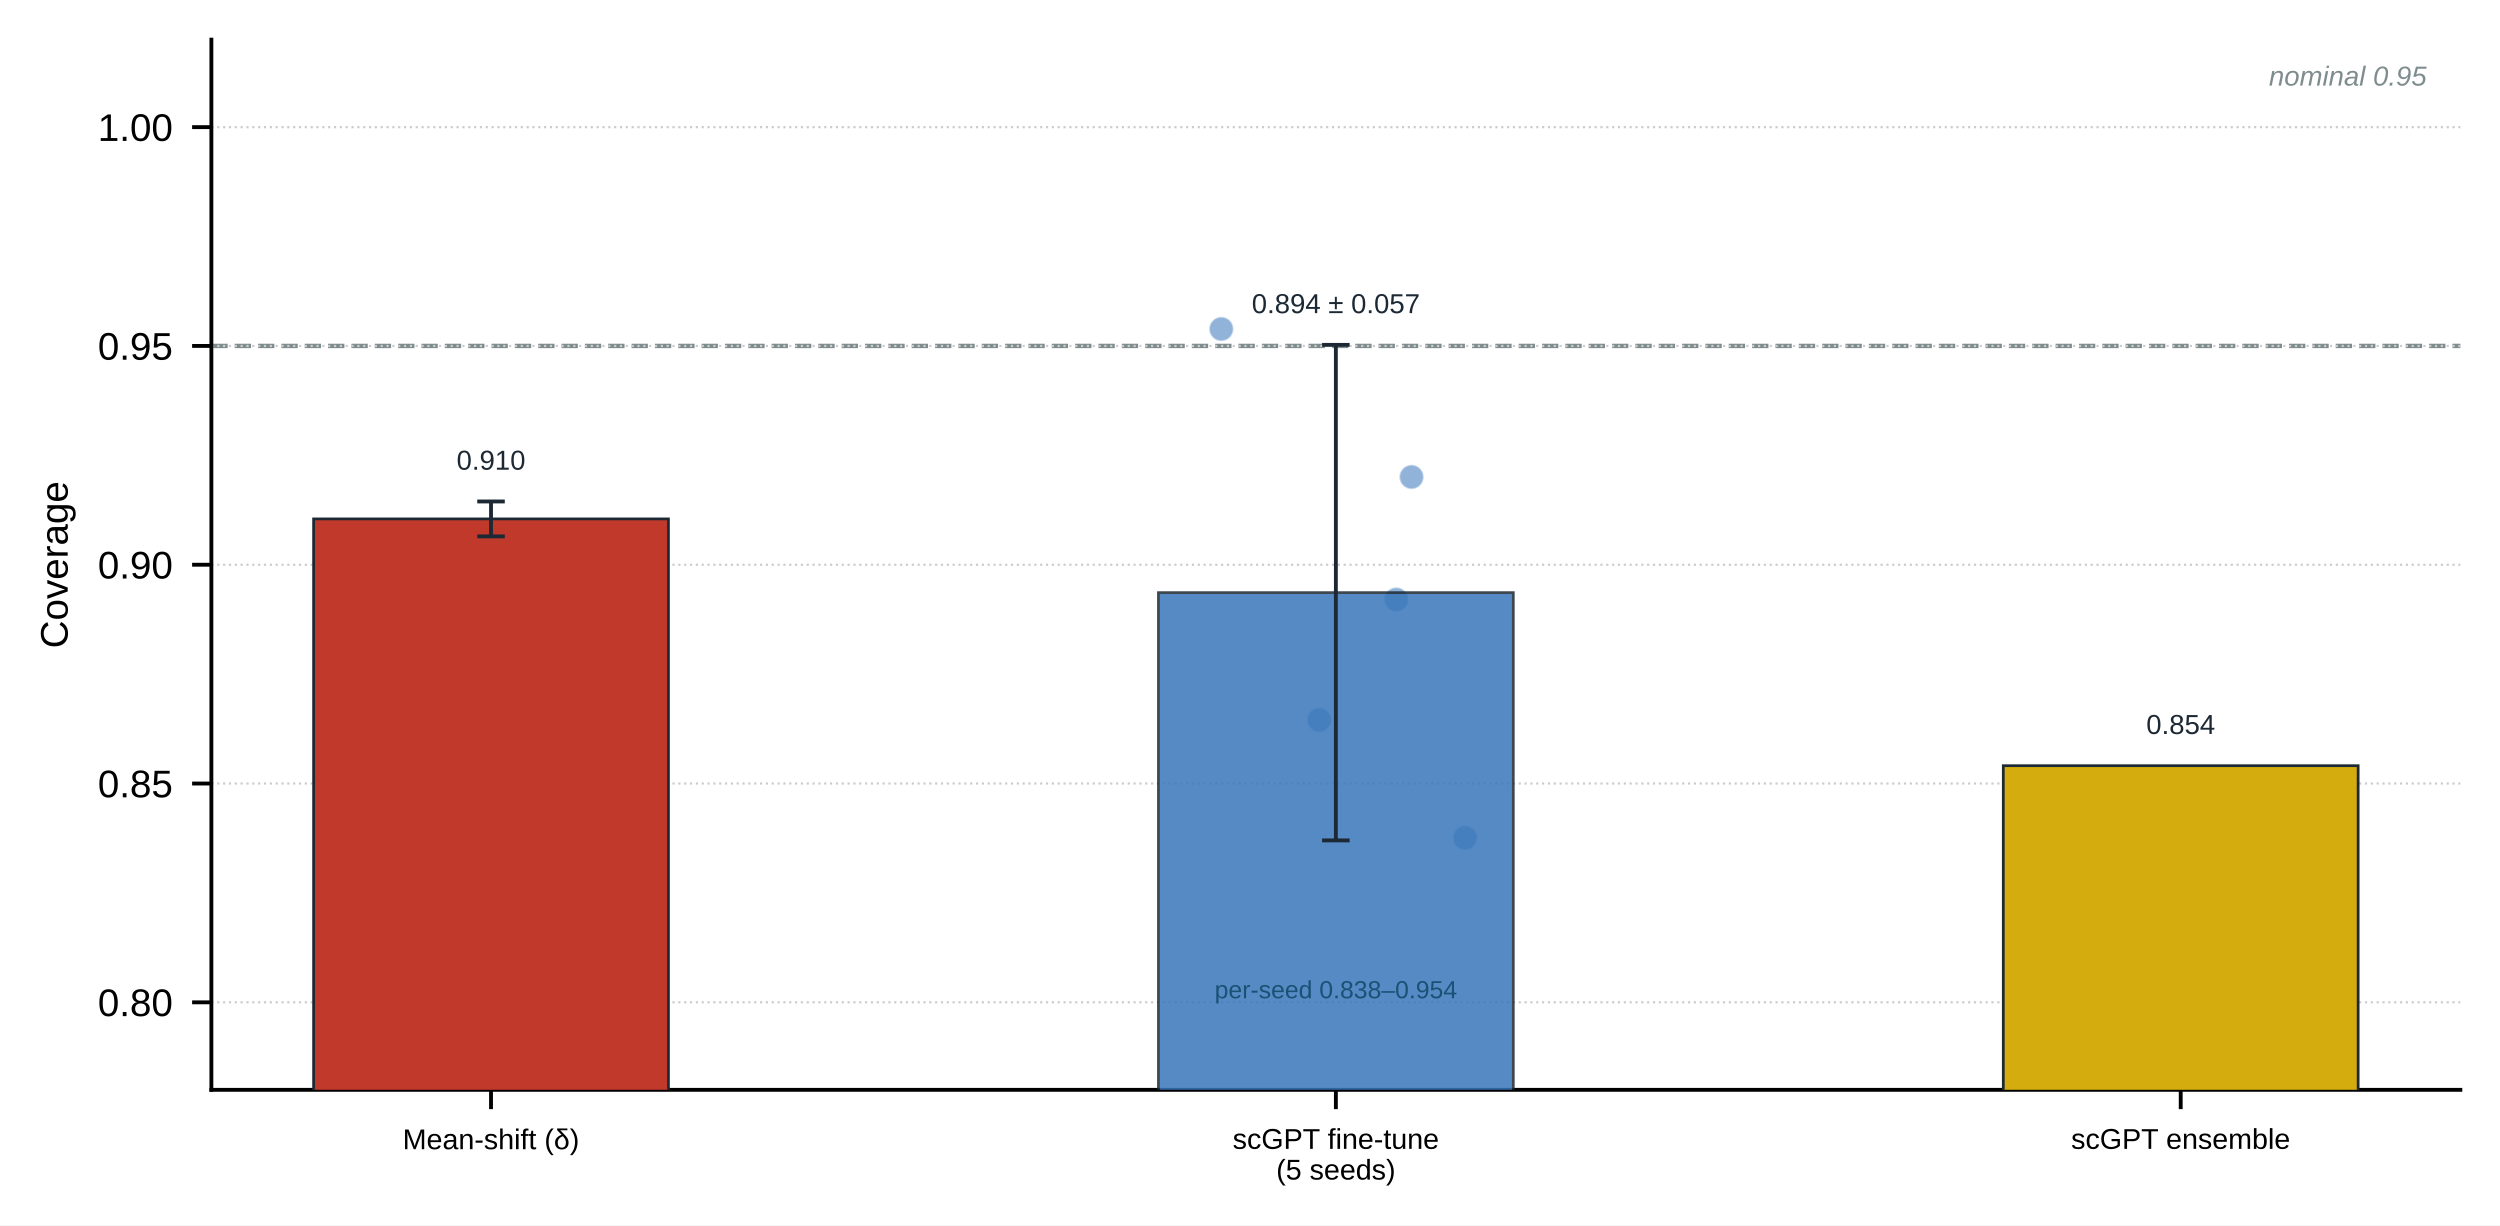
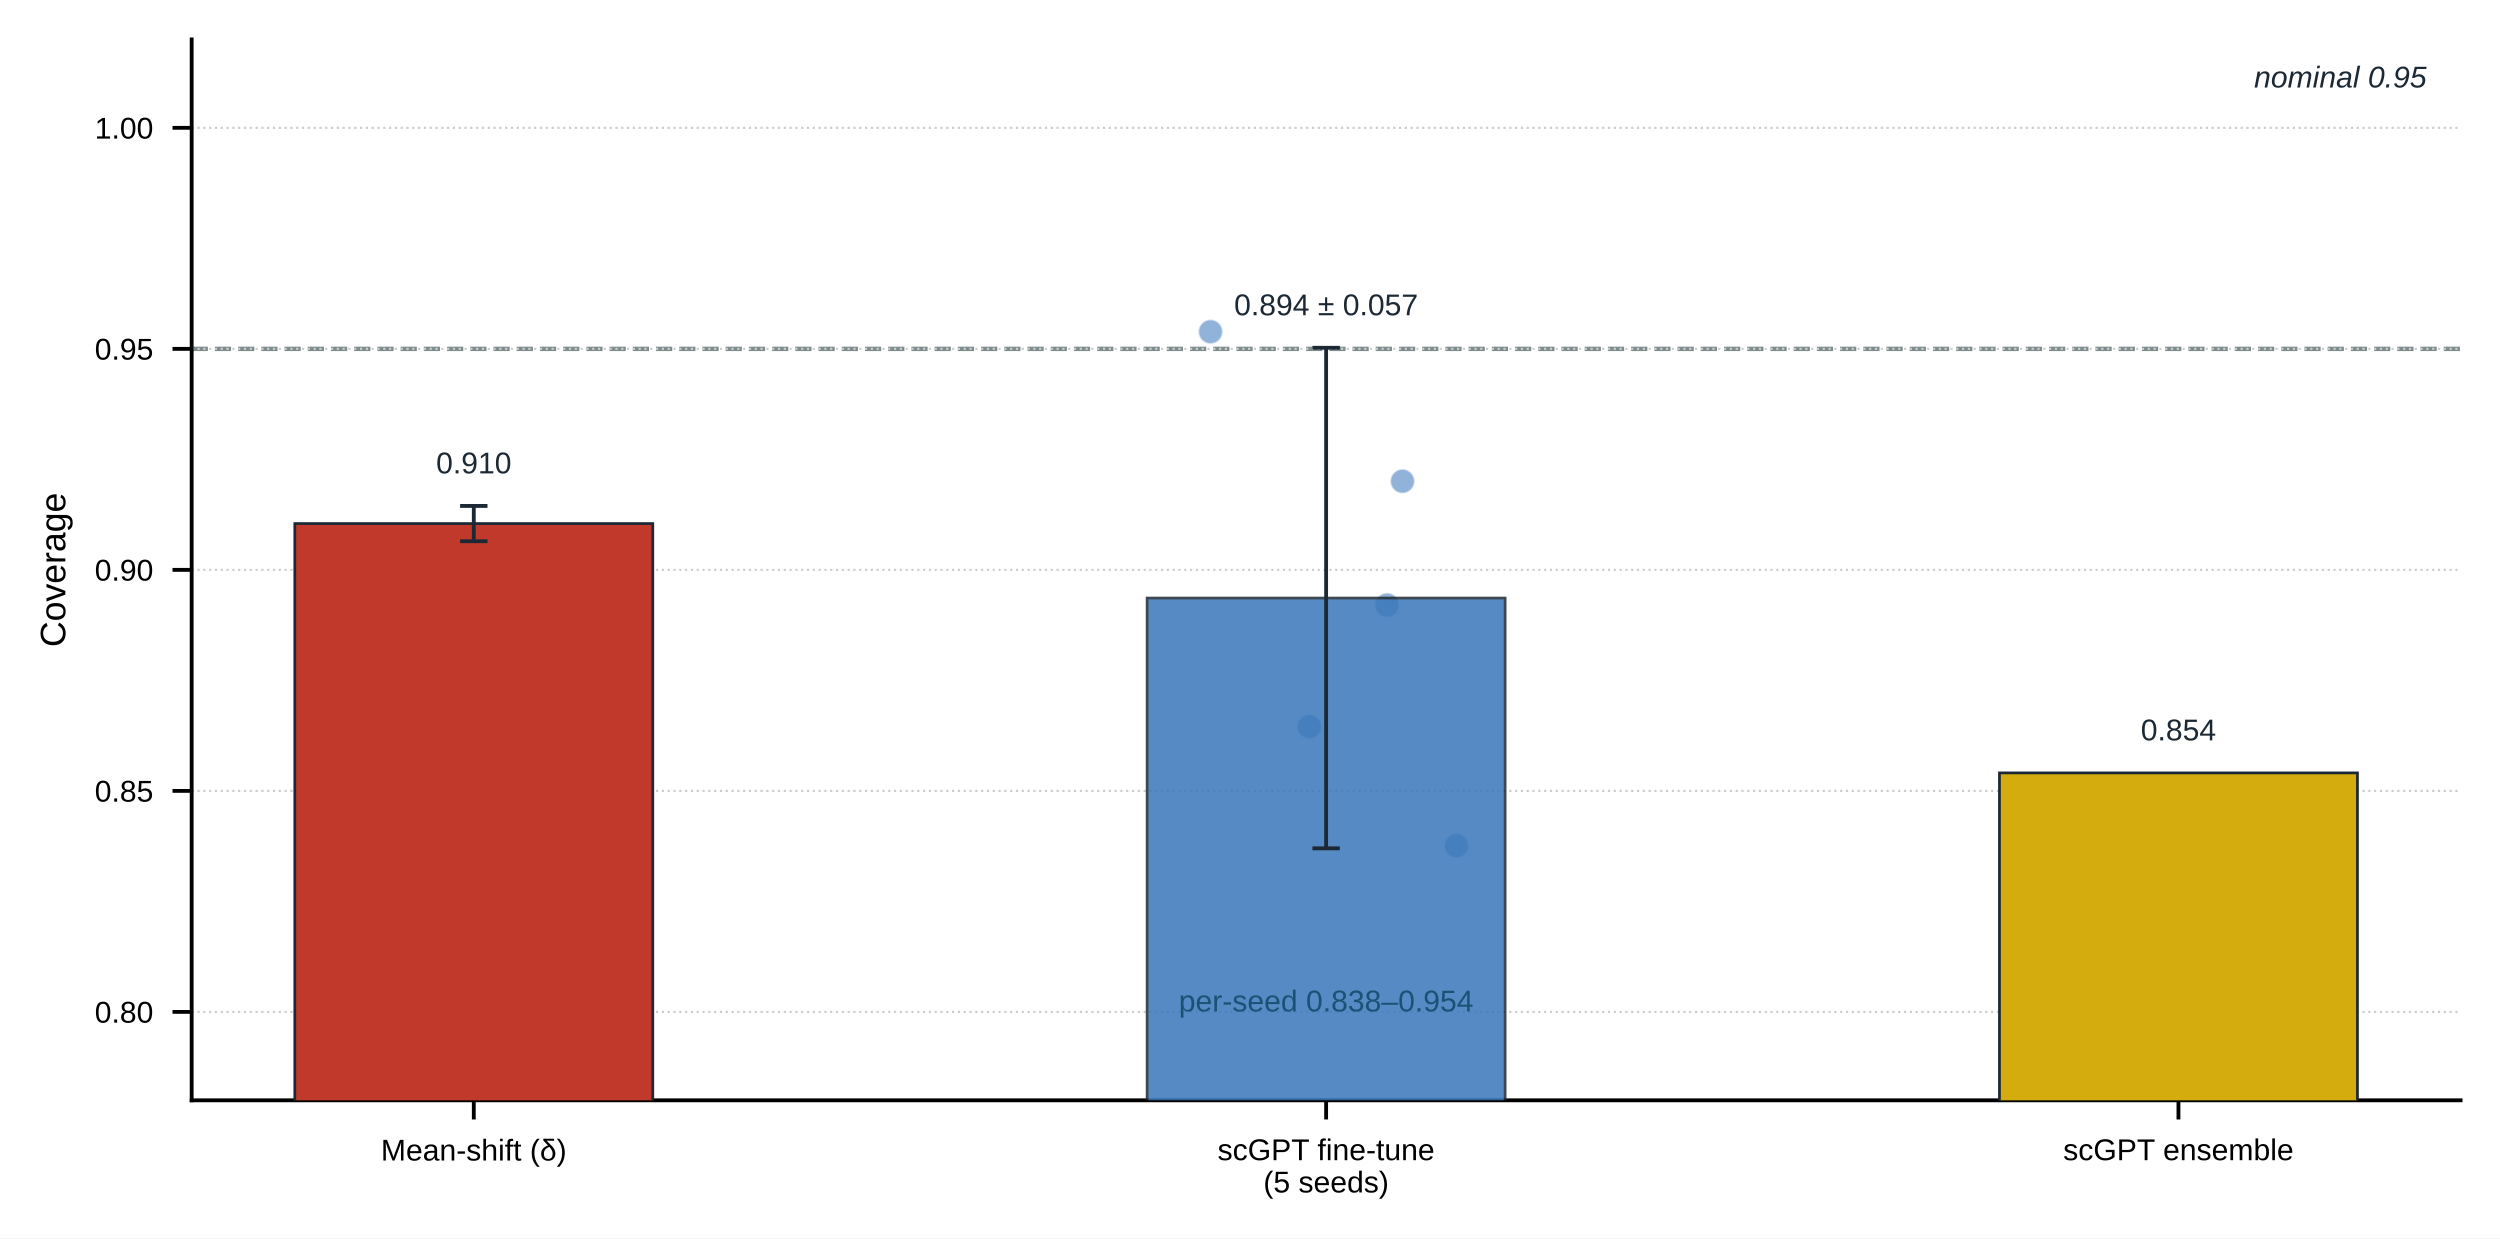
- <svg xmlns="http://www.w3.org/2000/svg" xmlns:xlink="http://www.w3.org/1999/xlink" width="454.065pt" height="222.535pt" viewBox="0 0 454.065 222.535" version="1.1">
+ <svg xmlns="http://www.w3.org/2000/svg" xmlns:xlink="http://www.w3.org/1999/xlink" width="456.557pt" height="226.134pt" viewBox="0 0 456.557 226.134" version="1.1">
  <defs>
    <style type="text/css">*{stroke-linejoin: round; stroke-linecap: butt}</style>
  </defs>
  <g id="figure_1">
    <g id="patch_1">
-       <path d="M 0 222.535  L 454.065 222.535  L 454.065 0  L 0 0  z " style="fill: #ffffff" />
+       <path d="M 0 226.134  L 456.557 226.134  L 456.557 0  L 0 0  z " style="fill: #ffffff" />
    </g>
    <g id="axes_1">
      <g id="patch_2">
-         <path d="M 38.392 197.942  L 446.865 197.942  L 446.865 7.2  L 38.392 7.2  z " style="fill: #ffffff" />
+         <path d="M 35.003 200.942  L 449.357 200.942  L 449.357 7.2  L 35.003 7.2  z " style="fill: #ffffff" />
      </g>
      <g id="line2d_1">
-         <path d="M 38.392 62.833  L 446.865 62.833  " clip-path="url(#p32fbe4d9a8)" style="fill: none; stroke-dasharray: 2.96,1.28; stroke-dashoffset: 0; stroke: #7f8c8d; stroke-width: 0.8" />
+         <path d="M 35.003 63.708  L 449.357 63.708  " clip-path="url(#p1ffe58865a)" style="fill: none; stroke-dasharray: 2.96,1.28; stroke-dashoffset: 0; stroke: #7f8c8d; stroke-width: 0.8" />
      </g>
      <g id="matplotlib.axis_1">
        <g id="xtick_1">
          <g id="line2d_2">
            <defs>
-               <path id="m9f6556c9dc" d="M 0 0  L 0 3.5  " style="stroke: #000000; stroke-width: 0.7" />
+               <path id="m55a3de0c43" d="M 0 0  L 0 3.5  " style="stroke: #000000; stroke-width: 0.7" />
            </defs>
            <g>
-               <use xlink:href="#m9f6556c9dc" x="89.182" y="197.942" style="stroke: #000000; stroke-width: 0.7" />
+               <use xlink:href="#m55a3de0c43" x="86.525" y="200.942" style="stroke: #000000; stroke-width: 0.7" />
            </g>
          </g>
          <g id="text_1">
-             <text style="font: 5.2px 'Arial', 'DejaVu Sans', 'Liberation Sans', sans-serif; text-anchor: middle" x="89.182" y="208.728" transform="rotate(-0 89.18235 208.7278)">Mean-shift (δ)</text>
+             <text style="font: 5.5px 'Arial', 'DejaVu Sans', 'Liberation Sans', sans-serif; text-anchor: middle" x="86.525" y="211.946" transform="rotate(-0 86.52513 211.9462)">Mean-shift (δ)</text>
          </g>
        </g>
        <g id="xtick_2">
          <g id="line2d_3">
            <g>
-               <use xlink:href="#m9f6556c9dc" x="242.628" y="197.942" style="stroke: #000000; stroke-width: 0.7" />
+               <use xlink:href="#m55a3de0c43" x="242.18" y="200.942" style="stroke: #000000; stroke-width: 0.7" />
            </g>
          </g>
          <g id="text_2">
-             <text style="font: 5.2px 'Arial', 'DejaVu Sans', 'Liberation Sans', sans-serif" transform="translate(223.8897 208.6644)">scGPT fine-tune</text>
-             <text style="font: 5.2px 'Arial', 'DejaVu Sans', 'Liberation Sans', sans-serif" transform="translate(231.7912 214.2405)">(5 seeds)</text>
+             <text style="font: 5.5px 'Arial', 'DejaVu Sans', 'Liberation Sans', sans-serif" transform="translate(222.3602 211.8792)">scGPT fine-tune</text>
+             <text style="font: 5.5px 'Arial', 'DejaVu Sans', 'Liberation Sans', sans-serif" transform="translate(230.7177 217.7769)">(5 seeds)</text>
          </g>
        </g>
        <g id="xtick_3">
          <g id="line2d_4">
            <g>
-               <use xlink:href="#m9f6556c9dc" x="396.074" y="197.942" style="stroke: #000000; stroke-width: 0.7" />
+               <use xlink:href="#m55a3de0c43" x="397.835" y="200.942" style="stroke: #000000; stroke-width: 0.7" />
            </g>
          </g>
          <g id="text_3">
-             <text style="font: 5.2px 'Arial', 'DejaVu Sans', 'Liberation Sans', sans-serif; text-anchor: middle" x="396.074" y="208.664" transform="rotate(-0 396.0744 208.6644)">scGPT ensemble</text>
+             <text style="font: 5.5px 'Arial', 'DejaVu Sans', 'Liberation Sans', sans-serif; text-anchor: middle" x="397.835" y="211.879" transform="rotate(-0 397.8349 211.8792)">scGPT ensemble</text>
          </g>
        </g>
      </g>
      <g id="matplotlib.axis_2">
        <g id="ytick_1">
          <g id="line2d_5">
-             <path d="M 38.392 182.047  L 446.865 182.047  " clip-path="url(#p32fbe4d9a8)" style="fill: none; stroke-dasharray: 0.4,0.66; stroke-dashoffset: 0; stroke: #cccccc; stroke-width: 0.4" />
+             <path d="M 35.003 184.797  L 449.357 184.797  " clip-path="url(#p1ffe58865a)" style="fill: none; stroke-dasharray: 0.4,0.66; stroke-dashoffset: 0; stroke: #cccccc; stroke-width: 0.4" />
          </g>
          <g id="line2d_6">
            <defs>
-               <path id="mf21dc5e88e" d="M 0 0  L -3.5 0  " style="stroke: #000000; stroke-width: 0.7" />
+               <path id="mcf7082d61f" d="M 0 0  L -3.5 0  " style="stroke: #000000; stroke-width: 0.7" />
            </defs>
            <g>
-               <use xlink:href="#mf21dc5e88e" x="38.392" y="182.047" style="stroke: #000000; stroke-width: 0.7" />
+               <use xlink:href="#mcf7082d61f" x="35.003" y="184.797" style="stroke: #000000; stroke-width: 0.7" />
            </g>
          </g>
          <g id="text_4">
-             <text style="font: 7px 'Arial', 'DejaVu Sans', 'Liberation Sans', sans-serif; text-anchor: end" x="31.392" y="184.552" transform="rotate(-0 31.39172 184.5524)">0.80</text>
+             <text style="font: 5.5px 'Arial', 'DejaVu Sans', 'Liberation Sans', sans-serif; text-anchor: end" x="28.003" y="186.766" transform="rotate(-0 28.00336 186.7656)">0.80</text>
          </g>
        </g>
        <g id="ytick_2">
          <g id="line2d_7">
-             <path d="M 38.392 142.309  L 446.865 142.309  " clip-path="url(#p32fbe4d9a8)" style="fill: none; stroke-dasharray: 0.4,0.66; stroke-dashoffset: 0; stroke: #cccccc; stroke-width: 0.4" />
+             <path d="M 35.003 144.434  L 449.357 144.434  " clip-path="url(#p1ffe58865a)" style="fill: none; stroke-dasharray: 0.4,0.66; stroke-dashoffset: 0; stroke: #cccccc; stroke-width: 0.4" />
          </g>
          <g id="line2d_8">
            <g>
-               <use xlink:href="#mf21dc5e88e" x="38.392" y="142.309" style="stroke: #000000; stroke-width: 0.7" />
+               <use xlink:href="#mcf7082d61f" x="35.003" y="144.434" style="stroke: #000000; stroke-width: 0.7" />
            </g>
          </g>
          <g id="text_5">
-             <text style="font: 7px 'Arial', 'DejaVu Sans', 'Liberation Sans', sans-serif; text-anchor: end" x="31.392" y="144.814" transform="rotate(-0 31.39172 144.8144)">0.85</text>
+             <text style="font: 5.5px 'Arial', 'DejaVu Sans', 'Liberation Sans', sans-serif; text-anchor: end" x="28.003" y="146.403" transform="rotate(-0 28.00336 146.4026)">0.85</text>
          </g>
        </g>
        <g id="ytick_3">
          <g id="line2d_9">
-             <path d="M 38.392 102.571  L 446.865 102.571  " clip-path="url(#p32fbe4d9a8)" style="fill: none; stroke-dasharray: 0.4,0.66; stroke-dashoffset: 0; stroke: #cccccc; stroke-width: 0.4" />
+             <path d="M 35.003 104.071  L 449.357 104.071  " clip-path="url(#p1ffe58865a)" style="fill: none; stroke-dasharray: 0.4,0.66; stroke-dashoffset: 0; stroke: #cccccc; stroke-width: 0.4" />
          </g>
          <g id="line2d_10">
            <g>
-               <use xlink:href="#mf21dc5e88e" x="38.392" y="102.571" style="stroke: #000000; stroke-width: 0.7" />
+               <use xlink:href="#mcf7082d61f" x="35.003" y="104.071" style="stroke: #000000; stroke-width: 0.7" />
            </g>
          </g>
          <g id="text_6">
-             <text style="font: 7px 'Arial', 'DejaVu Sans', 'Liberation Sans', sans-serif; text-anchor: end" x="31.392" y="105.076" transform="rotate(-0 31.39172 105.0764)">0.90</text>
+             <text style="font: 5.5px 'Arial', 'DejaVu Sans', 'Liberation Sans', sans-serif; text-anchor: end" x="28.003" y="106.04" transform="rotate(-0 28.00336 106.0396)">0.90</text>
          </g>
        </g>
        <g id="ytick_4">
          <g id="line2d_11">
-             <path d="M 38.392 62.833  L 446.865 62.833  " clip-path="url(#p32fbe4d9a8)" style="fill: none; stroke-dasharray: 0.4,0.66; stroke-dashoffset: 0; stroke: #cccccc; stroke-width: 0.4" />
+             <path d="M 35.003 63.708  L 449.357 63.708  " clip-path="url(#p1ffe58865a)" style="fill: none; stroke-dasharray: 0.4,0.66; stroke-dashoffset: 0; stroke: #cccccc; stroke-width: 0.4" />
          </g>
          <g id="line2d_12">
            <g>
-               <use xlink:href="#mf21dc5e88e" x="38.392" y="62.833" style="stroke: #000000; stroke-width: 0.7" />
+               <use xlink:href="#mcf7082d61f" x="35.003" y="63.708" style="stroke: #000000; stroke-width: 0.7" />
            </g>
          </g>
          <g id="text_7">
-             <text style="font: 7px 'Arial', 'DejaVu Sans', 'Liberation Sans', sans-serif; text-anchor: end" x="31.392" y="65.338" transform="rotate(-0 31.39172 65.33842)">0.95</text>
+             <text style="font: 5.5px 'Arial', 'DejaVu Sans', 'Liberation Sans', sans-serif; text-anchor: end" x="28.003" y="65.677" transform="rotate(-0 28.00336 65.67659)">0.95</text>
          </g>
        </g>
        <g id="ytick_5">
          <g id="line2d_13">
-             <path d="M 38.392 23.095  L 446.865 23.095  " clip-path="url(#p32fbe4d9a8)" style="fill: none; stroke-dasharray: 0.4,0.66; stroke-dashoffset: 0; stroke: #cccccc; stroke-width: 0.4" />
+             <path d="M 35.003 23.345  L 449.357 23.345  " clip-path="url(#p1ffe58865a)" style="fill: none; stroke-dasharray: 0.4,0.66; stroke-dashoffset: 0; stroke: #cccccc; stroke-width: 0.4" />
          </g>
          <g id="line2d_14">
            <g>
-               <use xlink:href="#mf21dc5e88e" x="38.392" y="23.095" style="stroke: #000000; stroke-width: 0.7" />
+               <use xlink:href="#mcf7082d61f" x="35.003" y="23.345" style="stroke: #000000; stroke-width: 0.7" />
            </g>
          </g>
          <g id="text_8">
-             <text style="font: 7px 'Arial', 'DejaVu Sans', 'Liberation Sans', sans-serif; text-anchor: end" x="31.392" y="25.6" transform="rotate(-0 31.39172 25.60043)">1.00</text>
+             <text style="font: 5.5px 'Arial', 'DejaVu Sans', 'Liberation Sans', sans-serif; text-anchor: end" x="28.003" y="25.314" transform="rotate(-0 28.00336 25.31359)">1.00</text>
          </g>
        </g>
        <g id="text_9">
-           <text style="font: 7px 'Arial', 'DejaVu Sans', 'Liberation Sans', sans-serif; text-anchor: middle" x="12.296" y="102.571" transform="rotate(-90 12.29578 102.5712)">Coverage</text>
+           <text style="font: 6.5px 'Arial', 'DejaVu Sans', 'Liberation Sans', sans-serif; text-anchor: middle" x="11.932" y="104.071" transform="rotate(-90 11.9318 104.0712)">Coverage</text>
        </g>
      </g>
      <g id="PathCollection_1">
        <defs>
-           <path id="mc8ca1e2b18" d="M 0 2.236  C 0.593 2.236 1.162 2 1.581 1.581  C 2 1.162 2.236 0.593 2.236 0  C 2.236 -0.593 2 -1.162 1.581 -1.581  C 1.162 -2 0.593 -2.236 0 -2.236  C -0.593 -2.236 -1.162 -2 -1.581 -1.581  C -2 -1.162 -2.236 -0.593 -2.236 0  C -2.236 0.593 -2 1.162 -1.581 1.581  C -1.162 2 -0.593 2.236 0 2.236  z " style="stroke: #ffffff; stroke-opacity: 0.55; stroke-width: 0.35" />
+           <path id="m68d1ab2cd0" d="M 0 2.236  C 0.593 2.236 1.162 2 1.581 1.581  C 2 1.162 2.236 0.593 2.236 0  C 2.236 -0.593 2 -1.162 1.581 -1.581  C 1.162 -2 0.593 -2.236 0 -2.236  C -0.593 -2.236 -1.162 -2 -1.581 -1.581  C -2 -1.162 -2.236 -0.593 -2.236 0  C -2.236 0.593 -2 1.162 -1.581 1.581  C -1.162 2 -0.593 2.236 0 2.236  z " style="stroke: #ffffff; stroke-opacity: 0.55; stroke-width: 0.35" />
        </defs>
-         <g clip-path="url(#p32fbe4d9a8)">
-           <use xlink:href="#mc8ca1e2b18" x="221.824" y="59.753" style="fill: #3775ba; fill-opacity: 0.55; stroke: #ffffff; stroke-opacity: 0.55; stroke-width: 0.35" />
-           <use xlink:href="#mc8ca1e2b18" x="256.373" y="86.63" style="fill: #3775ba; fill-opacity: 0.55; stroke: #ffffff; stroke-opacity: 0.55; stroke-width: 0.35" />
-           <use xlink:href="#mc8ca1e2b18" x="239.604" y="130.757" style="fill: #3775ba; fill-opacity: 0.55; stroke: #ffffff; stroke-opacity: 0.55; stroke-width: 0.35" />
-           <use xlink:href="#mc8ca1e2b18" x="253.601" y="108.886" style="fill: #3775ba; fill-opacity: 0.55; stroke: #ffffff; stroke-opacity: 0.55; stroke-width: 0.35" />
-           <use xlink:href="#mc8ca1e2b18" x="266.099" y="152.167" style="fill: #3775ba; fill-opacity: 0.55; stroke: #ffffff; stroke-opacity: 0.55; stroke-width: 0.35" />
+         <g clip-path="url(#p1ffe58865a)">
+           <use xlink:href="#m68d1ab2cd0" x="221.076" y="60.579" style="fill: #3775ba; fill-opacity: 0.55; stroke: #ffffff; stroke-opacity: 0.55; stroke-width: 0.35" />
+           <use xlink:href="#m68d1ab2cd0" x="256.123" y="87.879" style="fill: #3775ba; fill-opacity: 0.55; stroke: #ffffff; stroke-opacity: 0.55; stroke-width: 0.35" />
+           <use xlink:href="#m68d1ab2cd0" x="239.112" y="132.701" style="fill: #3775ba; fill-opacity: 0.55; stroke: #ffffff; stroke-opacity: 0.55; stroke-width: 0.35" />
+           <use xlink:href="#m68d1ab2cd0" x="253.311" y="110.485" style="fill: #3775ba; fill-opacity: 0.55; stroke: #ffffff; stroke-opacity: 0.55; stroke-width: 0.35" />
+           <use xlink:href="#m68d1ab2cd0" x="265.988" y="154.447" style="fill: #3775ba; fill-opacity: 0.55; stroke: #ffffff; stroke-opacity: 0.55; stroke-width: 0.35" />
        </g>
      </g>
      <g id="patch_3">
-         <path d="M 38.392 197.942  L 38.392 7.2  " style="fill: none; stroke: #000000; stroke-width: 0.7; stroke-linejoin: miter; stroke-linecap: square" />
+         <path d="M 35.003 200.942  L 35.003 7.2  " style="fill: none; stroke: #000000; stroke-width: 0.7; stroke-linejoin: miter; stroke-linecap: square" />
      </g>
      <g id="patch_4">
-         <path d="M 38.392 197.942  L 446.865 197.942  " style="fill: none; stroke: #000000; stroke-width: 0.7; stroke-linejoin: miter; stroke-linecap: square" />
+         <path d="M 35.003 200.942  L 449.357 200.942  " style="fill: none; stroke: #000000; stroke-width: 0.7; stroke-linejoin: miter; stroke-linecap: square" />
      </g>
      <g id="patch_5">
-         <path d="M 56.959 817.855  L 121.406 817.855  L 121.406 94.25  L 56.959 94.25  z " clip-path="url(#p32fbe4d9a8)" style="fill: #c0392b; stroke: #1c2833; stroke-width: 0.5; stroke-linejoin: miter" />
+         <path d="M 53.838 830.605  L 119.213 830.605  L 119.213 95.619  L 53.838 95.619  z " clip-path="url(#p1ffe58865a)" style="fill: #c0392b; stroke: #1c2833; stroke-width: 0.5; stroke-linejoin: miter" />
      </g>
      <g id="text_10">
-         <text style="fill: #1c2833; font: 5px 'Arial', 'DejaVu Sans', 'Liberation Sans', sans-serif; text-anchor: middle" x="89.182" y="85.313" transform="rotate(-0 89.18235 85.31296)">0.910</text>
+         <text style="fill: #1c2833; font: 5.5px 'Arial', 'DejaVu Sans', 'Liberation Sans', sans-serif; text-anchor: middle" x="86.525" y="86.458" transform="rotate(-0 86.52513 86.45778)">0.910</text>
      </g>
      <g id="patch_6">
-         <path d="M 210.405 817.855  L 274.852 817.855  L 274.852 107.639  L 210.405 107.639  z " clip-path="url(#p32fbe4d9a8)" style="fill: #3775ba; opacity: 0.85; stroke: #1c2833; stroke-width: 0.5; stroke-linejoin: miter" />
+         <path d="M 209.492 830.605  L 274.868 830.605  L 274.868 109.218  L 209.492 109.218  z " clip-path="url(#p1ffe58865a)" style="fill: #3775ba; opacity: 0.85; stroke: #1c2833; stroke-width: 0.5; stroke-linejoin: miter" />
      </g>
      <g id="text_11">
-         <text style="fill: #1c2833; font: 5px 'Arial', 'DejaVu Sans', 'Liberation Sans', sans-serif; text-anchor: middle" x="242.628" y="56.879" transform="rotate(-0 242.6284 56.87892)">0.894 ± 0.057</text>
+         <text style="fill: #1c2833; font: 5.5px 'Arial', 'DejaVu Sans', 'Liberation Sans', sans-serif; text-anchor: middle" x="242.18" y="57.577" transform="rotate(-0 242.18 57.57653)">0.894 ± 0.057</text>
      </g>
      <g id="text_12">
-         <text style="fill: #1a5276; font: 4.5px 'Arial', 'DejaVu Sans', 'Liberation Sans', sans-serif; text-anchor: middle" x="242.628" y="181.308" transform="rotate(-0 242.6284 181.3077)">per-seed 0.838–0.954</text>
+         <text style="fill: #1a5276; font: 5.5px 'Arial', 'DejaVu Sans', 'Liberation Sans', sans-serif; text-anchor: middle" x="242.18" y="184.714" transform="rotate(-0 242.18 184.714)">per-seed 0.838–0.954</text>
      </g>
      <g id="patch_7">
-         <path d="M 363.851 817.855  L 428.298 817.855  L 428.298 139.075  L 363.851 139.075  z " clip-path="url(#p32fbe4d9a8)" style="fill: #d4ac0d; stroke: #1c2833; stroke-width: 0.5; stroke-linejoin: miter" />
+         <path d="M 365.147 830.605  L 430.522 830.605  L 430.522 141.149  L 365.147 141.149  z " clip-path="url(#p1ffe58865a)" style="fill: #d4ac0d; stroke: #1c2833; stroke-width: 0.5; stroke-linejoin: miter" />
      </g>
      <g id="text_13">
-         <text style="fill: #1c2833; font: 5px 'Arial', 'DejaVu Sans', 'Liberation Sans', sans-serif; text-anchor: middle" x="396.074" y="133.312" transform="rotate(-0 396.0744 133.3124)">0.854</text>
+         <text style="fill: #1c2833; font: 5.5px 'Arial', 'DejaVu Sans', 'Liberation Sans', sans-serif; text-anchor: middle" x="397.835" y="135.212" transform="rotate(-0 397.8349 135.2121)">0.854</text>
      </g>
      <g id="text_14">
-         <text style="fill: #7f8c8d; font: italic 5px 'Arial', 'DejaVu Sans', 'Liberation Sans', sans-serif; text-anchor: end" x="440.738" y="15.547" transform="rotate(-0 440.7379 15.54747)">nominal 0.95</text>
+         <text style="fill: #1c2833; font: italic 5.5px 'Arial', 'DejaVu Sans', 'Liberation Sans', sans-serif; text-anchor: end" x="443.141" y="15.98" transform="rotate(-0 443.1414 15.98036)">nominal 0.95</text>
      </g>
      <g id="LineCollection_1">
-         <path d="M 89.182 97.425  L 89.182 91.075  " clip-path="url(#p32fbe4d9a8)" style="fill: none; stroke: #1c2833; stroke-width: 0.7" />
+         <path d="M 86.525 98.844  L 86.525 92.394  " clip-path="url(#p1ffe58865a)" style="fill: none; stroke: #1c2833; stroke-width: 0.7" />
      </g>
      <g id="line2d_15">
        <defs>
-           <path id="m6debb635b1" d="M 2.5 0  L -2.5 -0  " style="stroke: #1c2833; stroke-width: 0.7" />
+           <path id="md60c9e3b51" d="M 2.5 0  L -2.5 -0  " style="stroke: #1c2833; stroke-width: 0.7" />
        </defs>
-         <g clip-path="url(#p32fbe4d9a8)">
-           <use xlink:href="#m6debb635b1" x="89.182" y="97.425" style="fill: #1c2833; stroke: #1c2833; stroke-width: 0.7" />
+         <g clip-path="url(#p1ffe58865a)">
+           <use xlink:href="#md60c9e3b51" x="86.525" y="98.844" style="fill: #1c2833; stroke: #1c2833; stroke-width: 0.7" />
        </g>
      </g>
      <g id="line2d_16">
-         <g clip-path="url(#p32fbe4d9a8)">
-           <use xlink:href="#m6debb635b1" x="89.182" y="91.075" style="fill: #1c2833; stroke: #1c2833; stroke-width: 0.7" />
+         <g clip-path="url(#p1ffe58865a)">
+           <use xlink:href="#md60c9e3b51" x="86.525" y="92.394" style="fill: #1c2833; stroke: #1c2833; stroke-width: 0.7" />
        </g>
      </g>
      <g id="LineCollection_2">
-         <path d="M 242.628 152.636  L 242.628 62.641  " clip-path="url(#p32fbe4d9a8)" style="fill: none; stroke: #1c2833; stroke-width: 0.7" />
+         <path d="M 242.18 154.923  L 242.18 63.513  " clip-path="url(#p1ffe58865a)" style="fill: none; stroke: #1c2833; stroke-width: 0.7" />
      </g>
      <g id="line2d_17">
-         <g clip-path="url(#p32fbe4d9a8)">
-           <use xlink:href="#m6debb635b1" x="242.628" y="152.636" style="fill: #1c2833; stroke: #1c2833; stroke-width: 0.7" />
+         <g clip-path="url(#p1ffe58865a)">
+           <use xlink:href="#md60c9e3b51" x="242.18" y="154.923" style="fill: #1c2833; stroke: #1c2833; stroke-width: 0.7" />
        </g>
      </g>
      <g id="line2d_18">
-         <g clip-path="url(#p32fbe4d9a8)">
-           <use xlink:href="#m6debb635b1" x="242.628" y="62.641" style="fill: #1c2833; stroke: #1c2833; stroke-width: 0.7" />
+         <g clip-path="url(#p1ffe58865a)">
+           <use xlink:href="#md60c9e3b51" x="242.18" y="63.513" style="fill: #1c2833; stroke: #1c2833; stroke-width: 0.7" />
        </g>
      </g>
    </g>
  </g>
  <defs>
-     <clipPath id="p32fbe4d9a8">
-       <rect x="38.392" y="7.2" width="408.473" height="190.742" />
+     <clipPath id="p1ffe58865a">
+       <rect x="35.003" y="7.2" width="414.353" height="193.742" />
    </clipPath>
  </defs>
</svg>
